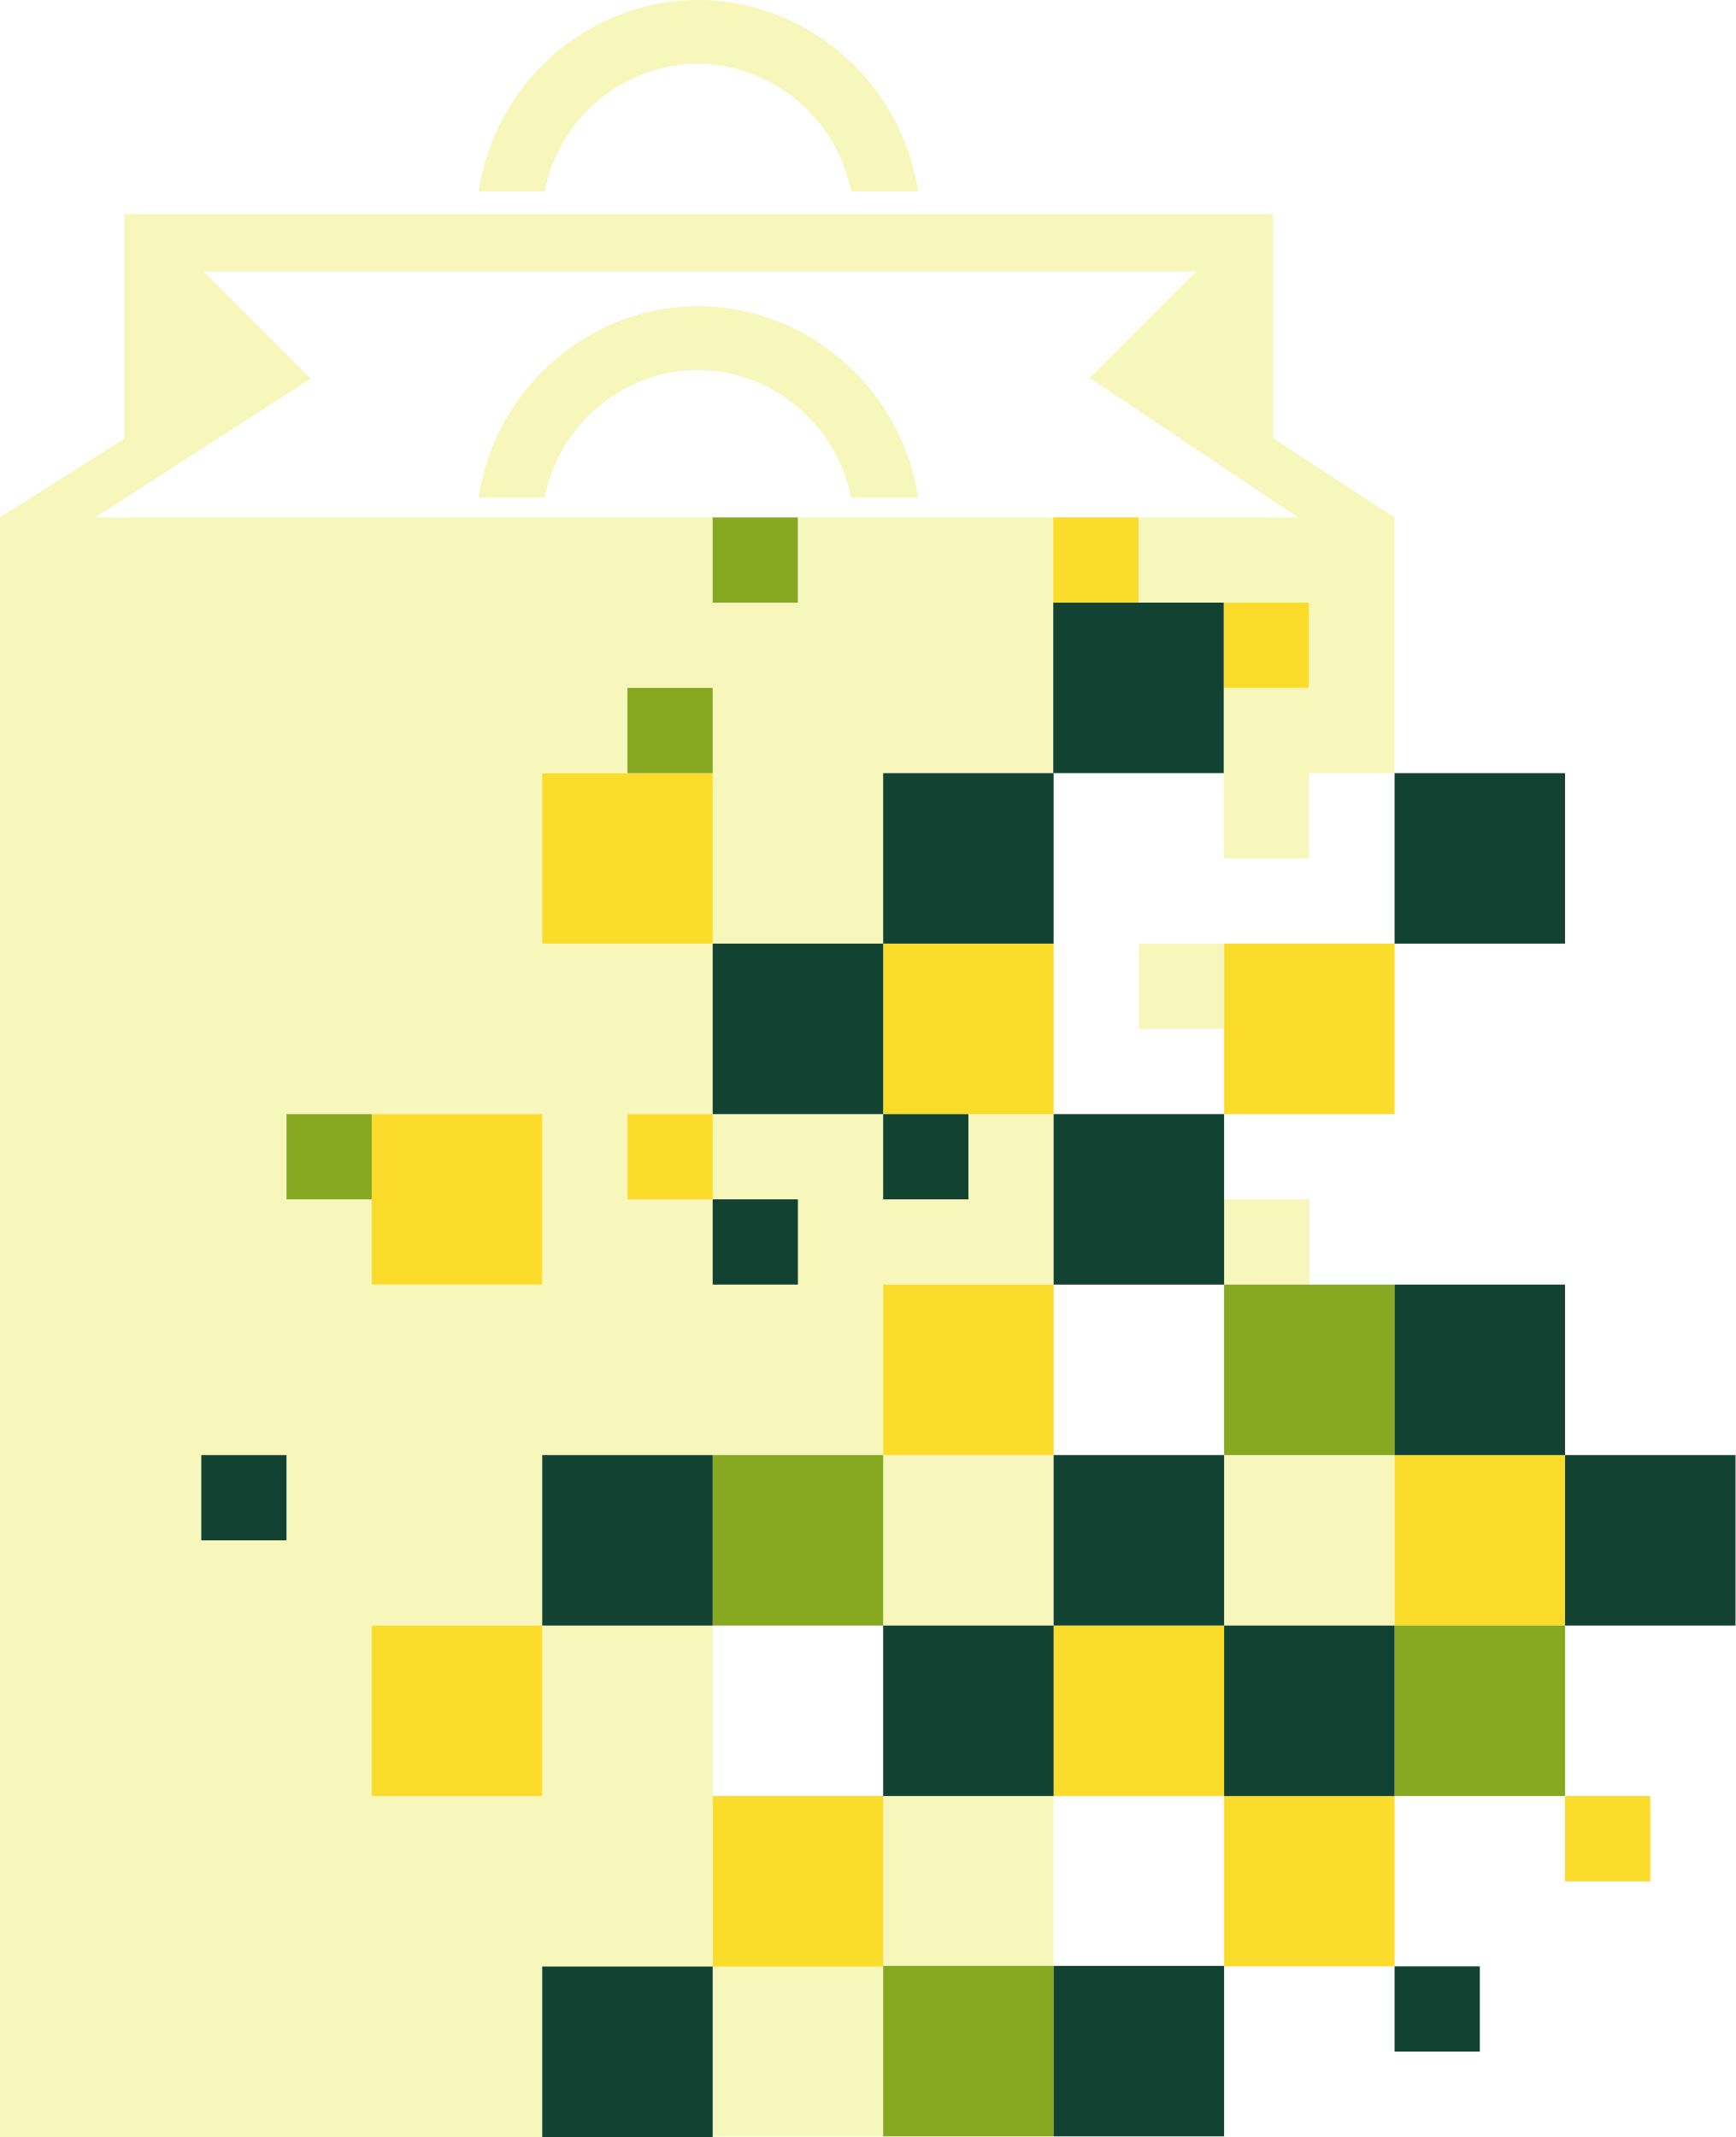
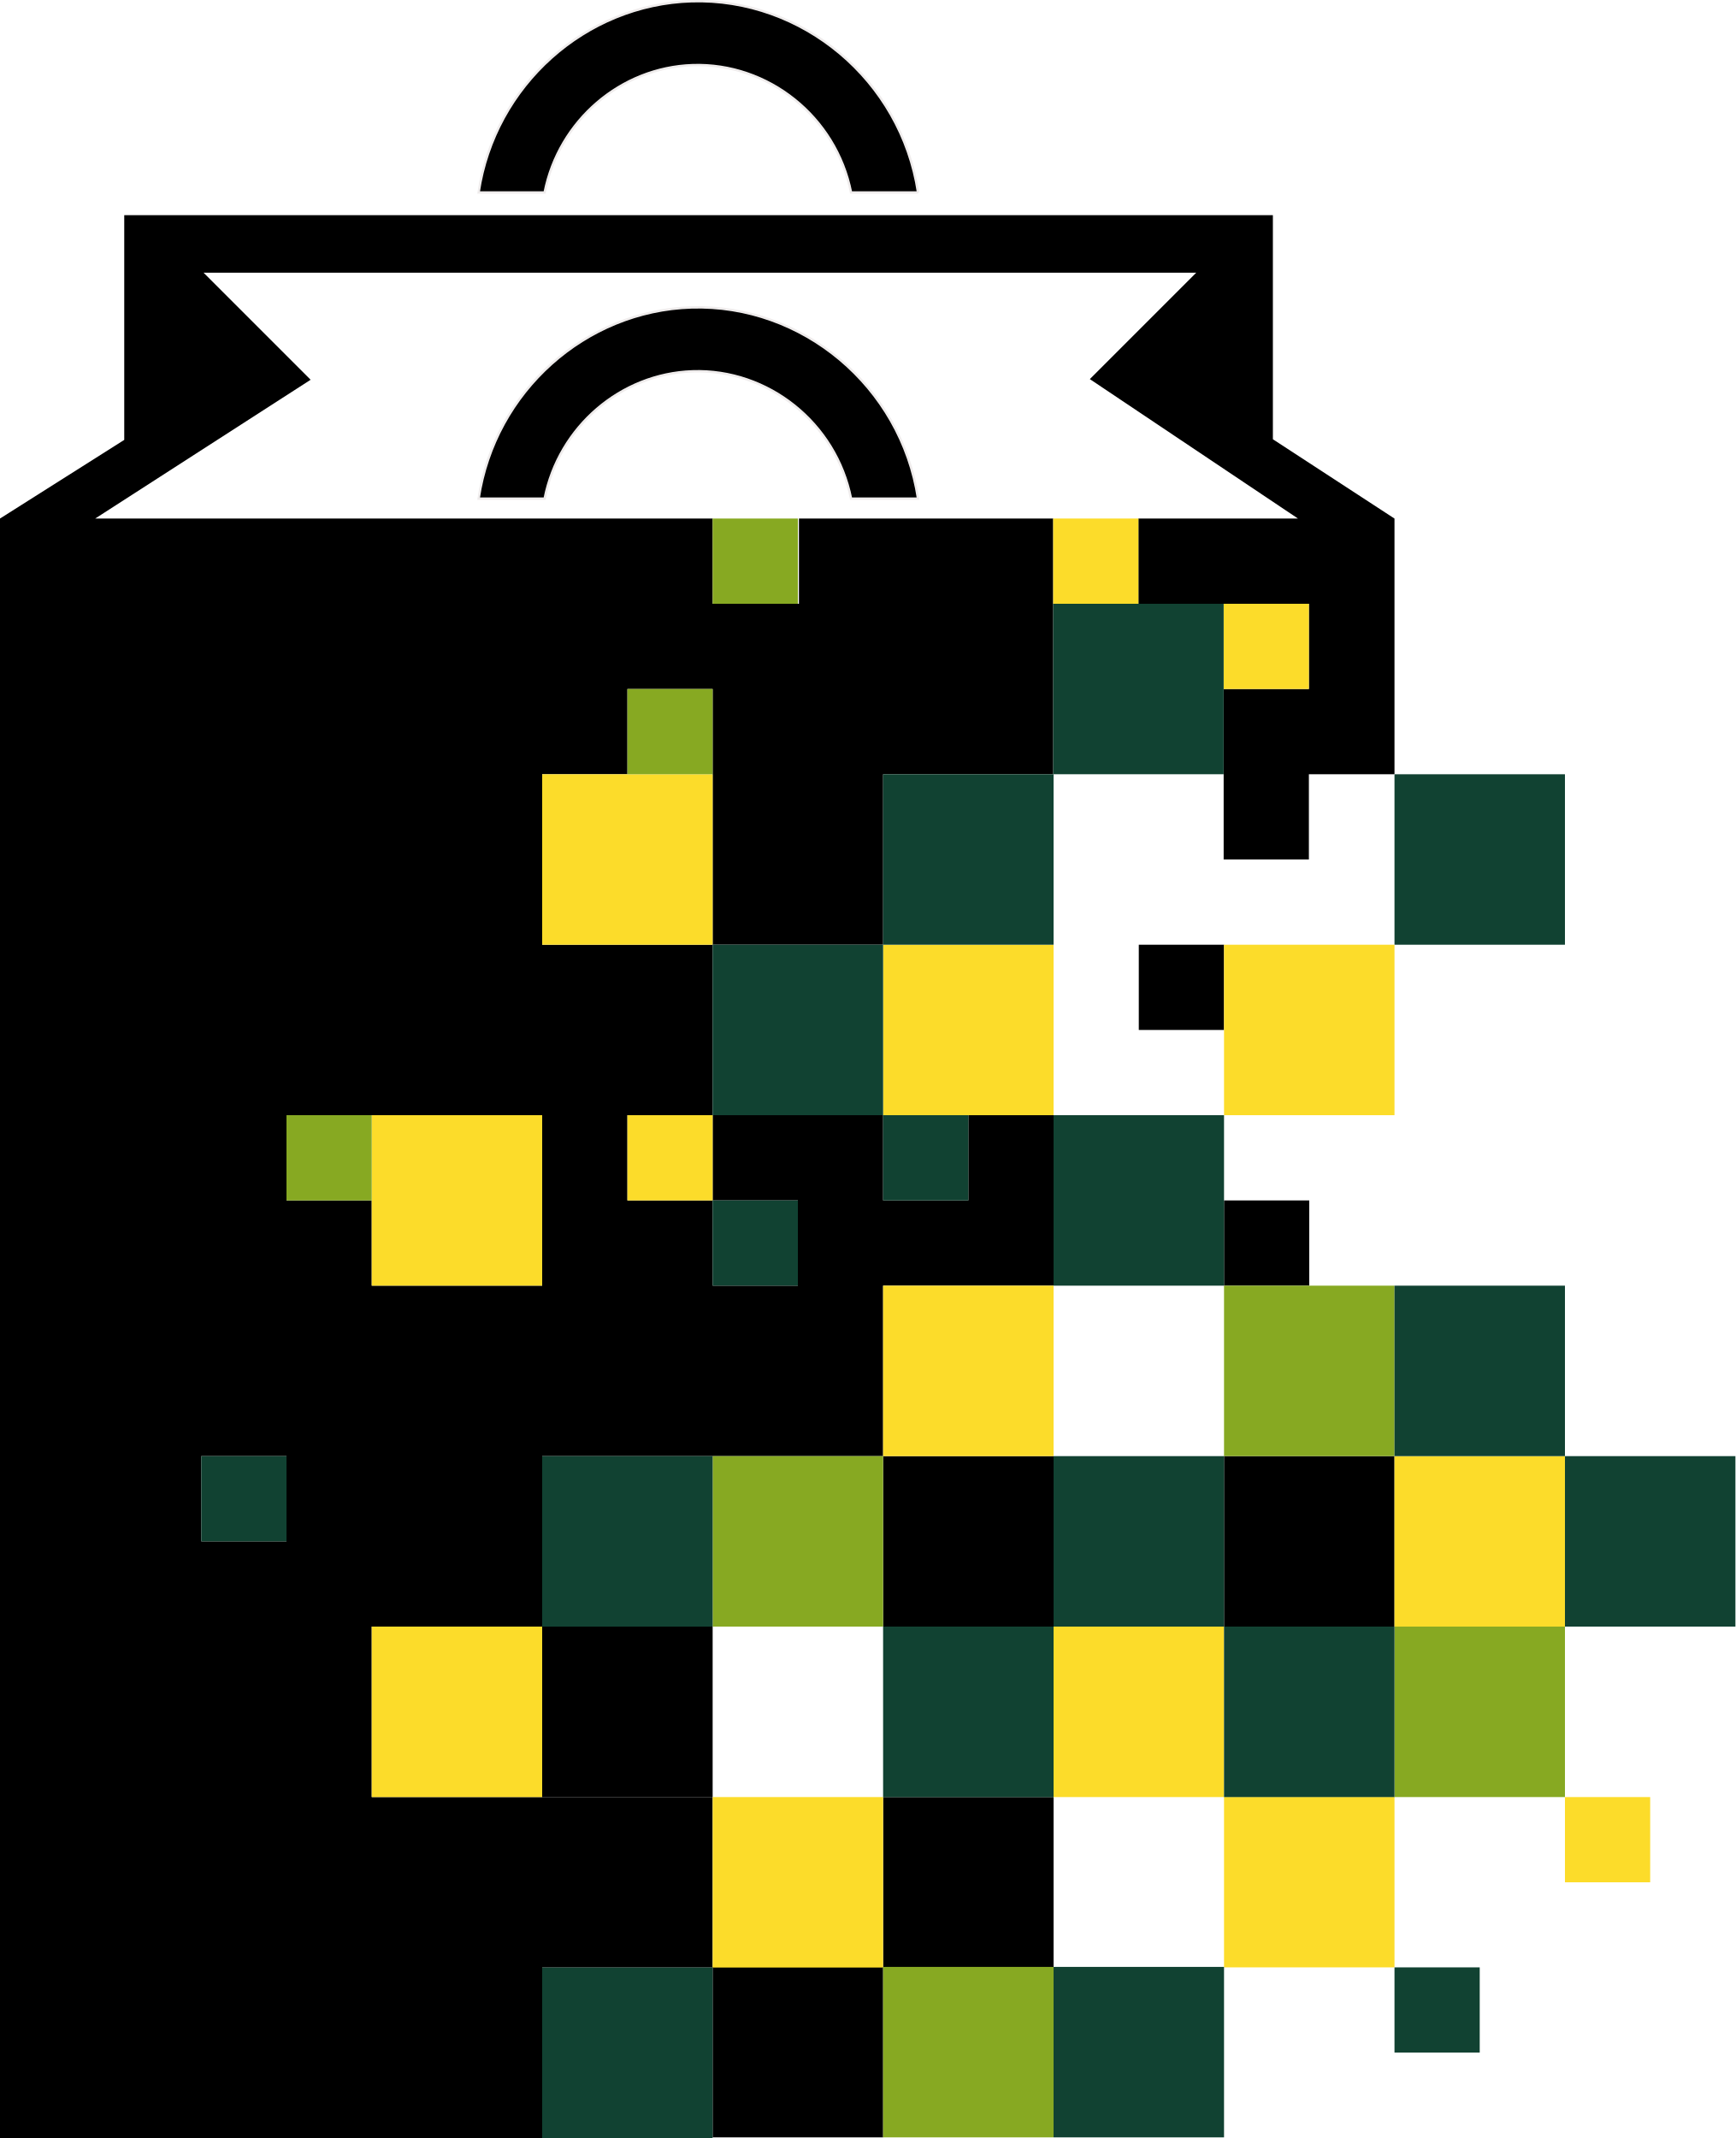
- <svg xmlns="http://www.w3.org/2000/svg" id="Layer_2" data-name="Layer 2" viewBox="0 0 737.08 907.54">
+ <svg xmlns="http://www.w3.org/2000/svg" id="Layer_2" data-name="Layer 2" viewBox="0 0 737.08 908.04">
  <defs>
    <style>
      .cls-1 {
-         fill: #f7f6bb;
+         stroke: #efecec;
+         stroke-miterlimit: 10;
      }

-       .cls-1, .cls-2, .cls-3, .cls-4 {
+       .cls-2, .cls-3, .cls-4, .cls-5 {
        stroke-width: 0px;
      }

-       .cls-2 {
+       .cls-3 {
        fill: #114232;
      }

-       .cls-3 {
+       .cls-4 {
        fill: #87a922;
      }

-       .cls-4 {
+       .cls-5 {
        fill: #fcdc2a;
      }
    </style>
  </defs>
  <g id="Logo_Green" data-name="Logo Green">
-     <g id="Box_BG" data-name="Box BG">
-       <g id="Handles">
-         <path class="cls-1" d="M389.91,211.28c-7.23-47.76-49.15-82.65-96.23-81.2-44.99,1.38-83.53,35.61-90.39,81.2h28.02c6.04-30.61,32.37-53.06,62.82-54.09,32.05-1.08,60.93,21.82,67.34,54.09h28.44Z" />
-         <path class="cls-1" d="M389.91,81.25C382.68,33.49,340.75-1.4,293.68.04c-44.99,1.38-83.53,35.61-90.39,81.2h28.02c6.04-30.61,32.37-53.06,62.82-54.09,32.05-1.08,60.93,21.82,67.34,54.09h28.44Z" />
-       </g>
-       <g>
-         <rect class="cls-1" x="483.68" y="400.74" width="36.2" height="36.2" />
-         <rect class="cls-1" x="519.88" y="509.34" width="36.2" height="36.2" />
-         <rect class="cls-1" x="375.08" y="617.94" width="72.4" height="72.4" />
-         <rect class="cls-1" x="375.08" y="762.74" width="72.4" height="72.4" />
-         <rect class="cls-1" x="519.88" y="617.94" width="72.4" height="72.4" />
-         <rect class="cls-1" x="302.68" y="834.87" width="72.4" height="72.4" />
-         <rect class="cls-1" x="230.28" y="690.34" width="72.4" height="72.4" />
-         <path class="cls-1" d="M540.63,186.05v-95.16H52.77v95.44L0,219.73v687.81h230.28v-72.4h72.4v-72.4h-144.8v-72.4h72.4v-72.4h144.8v-72.4h72.4v-72.4h-36.2v36.2h-36.2v-36.2h-72.4v36.2h36.2v36.2h-36.2v-36.2h-36.2v-36.2h36.2v-72.4h-72.4v-72.4h36.2v-36.2h36.2v108.6h72.4v-72.4h72.24v-108.6h-107.99v36.2h-36.65v-36.2H40.42l91.51-58.95-45.47-45.47h421.61l-45.19,45.19,88.42,59.23h-67.78v36.2h72.4v36.2h-36.2v72.4h36.2v-36.2h36.36v-108.6l-51.65-33.68ZM121.68,473.14h108.6v72.4h-72.4v-36.2h-36.2v-36.2ZM121.68,617.94v36.2h-36.2v-36.2h36.2Z" />
-       </g>
+     <g id="Handles">
+       <path class="cls-1" d="M389.91,211.78c-7.23-47.76-49.15-82.65-96.23-81.2-44.99,1.38-83.53,35.61-90.39,81.2h28.02c6.04-30.61,32.37-53.06,62.82-54.09,32.05-1.08,60.93,21.82,67.34,54.09h28.44Z" />
+       <path class="cls-1" d="M389.91,81.75C382.68,33.99,340.75-.9,293.68.54c-44.99,1.38-83.53,35.61-90.39,81.2h28.02c6.04-30.61,32.37-53.06,62.82-54.09,32.05-1.08,60.93,21.82,67.34,54.09h28.44Z" />
    </g>
+     <rect class="cls-2" x="483.68" y="401.24" width="36.2" height="36.2" />
+     <rect class="cls-2" x="519.88" y="509.84" width="36.2" height="36.2" />
+     <rect class="cls-2" x="375.08" y="618.44" width="72.4" height="72.4" />
+     <rect class="cls-2" x="375.08" y="763.24" width="72.4" height="72.4" />
+     <rect class="cls-2" x="519.88" y="618.44" width="72.4" height="72.4" />
+     <rect class="cls-2" x="302.68" y="835.37" width="72.4" height="72.4" />
+     <rect class="cls-2" x="230.28" y="690.84" width="72.4" height="72.4" />
+     <path class="cls-2" d="M540.63,186.55v-95.16H52.77v95.44L0,220.23v687.81h230.28v-72.4h72.4v-72.4h-144.8v-72.4h72.4v-72.4h144.8v-72.4h72.4v-72.4h-36.2v36.2h-36.2v-36.2h-72.4v36.2h36.2v36.2h-36.2v-36.2h-36.2v-36.2h36.2v-72.4h-72.4v-72.4h36.2v-36.2h36.2v108.6h72.4v-72.4h72.24v-108.6h-107.99v36.2h-36.65v-36.2H40.42l91.51-58.95-45.47-45.47h421.61l-45.19,45.19,88.42,59.23h-67.78v36.2h72.4v36.2h-36.2v72.4h36.2v-36.2h36.36v-108.6l-51.65-33.68ZM121.68,473.64h108.6v72.4h-72.4v-36.2h-36.2v-36.2ZM121.68,618.44v36.2h-36.2v-36.2h36.2Z" />
    <g id="Light_Boxes" data-name="Light Boxes">
-       <rect class="cls-4" x="447.32" y="219.73" width="36.2" height="36.2" />
-       <rect class="cls-4" x="519.72" y="255.93" width="36.2" height="36.2" />
-       <rect class="cls-4" x="230.28" y="328.34" width="72.4" height="72.4" />
-       <rect class="cls-4" x="375.08" y="400.74" width="72.4" height="72.4" />
-       <rect class="cls-4" x="519.88" y="400.74" width="72.4" height="72.4" />
-       <rect class="cls-4" x="266.48" y="473.14" width="36.2" height="36.2" />
-       <rect class="cls-4" x="157.88" y="473.14" width="72.4" height="72.4" />
-       <rect class="cls-4" x="375.08" y="545.54" width="72.4" height="72.4" />
-       <rect class="cls-4" x="592.28" y="617.94" width="72.4" height="72.4" />
-       <rect class="cls-4" x="447.48" y="690.34" width="72.4" height="72.4" />
-       <rect class="cls-4" x="519.88" y="762.67" width="72.4" height="72.4" />
-       <rect class="cls-4" x="664.68" y="762.74" width="36.2" height="36.2" />
-       <rect class="cls-4" x="302.68" y="762.74" width="72.4" height="72.4" />
-       <rect class="cls-4" x="157.88" y="690.34" width="72.4" height="72.4" />
+       <rect class="cls-5" x="447.32" y="220.23" width="36.2" height="36.2" />
+       <rect class="cls-5" x="519.72" y="256.43" width="36.2" height="36.2" />
+       <rect class="cls-5" x="230.28" y="328.84" width="72.4" height="72.4" />
+       <rect class="cls-5" x="375.08" y="401.24" width="72.4" height="72.4" />
+       <rect class="cls-5" x="519.88" y="401.24" width="72.4" height="72.4" />
+       <rect class="cls-5" x="266.48" y="473.64" width="36.2" height="36.2" />
+       <rect class="cls-5" x="157.88" y="473.64" width="72.4" height="72.4" />
+       <rect class="cls-5" x="375.08" y="546.04" width="72.4" height="72.4" />
+       <rect class="cls-5" x="592.28" y="618.44" width="72.4" height="72.4" />
+       <rect class="cls-5" x="447.48" y="690.84" width="72.4" height="72.4" />
+       <rect class="cls-5" x="519.88" y="763.17" width="72.4" height="72.4" />
+       <rect class="cls-5" x="664.68" y="763.24" width="36.2" height="36.2" />
+       <rect class="cls-5" x="302.68" y="763.24" width="72.4" height="72.4" />
+       <rect class="cls-5" x="157.88" y="690.84" width="72.4" height="72.4" />
    </g>
    <g id="Mid_Boxes" data-name="Mid Boxes">
-       <rect class="cls-3" x="302.68" y="219.73" width="36.2" height="36.2" />
-       <rect class="cls-3" x="121.68" y="473.14" width="36.2" height="36.2" />
-       <rect class="cls-3" x="519.88" y="545.54" width="72.4" height="72.4" />
-       <rect class="cls-3" x="302.68" y="617.94" width="72.4" height="72.4" />
-       <rect class="cls-3" x="375.08" y="834.87" width="72.4" height="72.4" />
-       <rect class="cls-3" x="592.28" y="690.34" width="72.4" height="72.4" />
-       <rect class="cls-3" x="266.48" y="292.13" width="36.2" height="36.2" />
+       <rect class="cls-4" x="302.68" y="220.23" width="36.2" height="36.2" />
+       <rect class="cls-4" x="121.68" y="473.64" width="36.2" height="36.2" />
+       <rect class="cls-4" x="519.88" y="546.04" width="72.4" height="72.4" />
+       <rect class="cls-4" x="302.68" y="618.44" width="72.4" height="72.4" />
+       <rect class="cls-4" x="375.08" y="835.37" width="72.4" height="72.4" />
+       <rect class="cls-4" x="592.28" y="690.84" width="72.4" height="72.4" />
+       <rect class="cls-4" x="266.48" y="292.63" width="36.2" height="36.2" />
    </g>
    <g id="Dark_Boxes" data-name="Dark Boxes">
-       <rect class="cls-2" x="447.32" y="255.93" width="72.4" height="72.4" />
-       <rect class="cls-2" x="375.08" y="328.34" width="72.4" height="72.4" />
-       <rect class="cls-2" x="302.68" y="400.74" width="72.4" height="72.4" />
-       <rect class="cls-2" x="447.48" y="473.14" width="72.4" height="72.4" />
-       <rect class="cls-2" x="375.08" y="473.14" width="36.2" height="36.2" />
-       <rect class="cls-2" x="302.68" y="509.34" width="36.2" height="36.2" />
-       <rect class="cls-2" x="85.48" y="617.94" width="36.2" height="36.2" />
-       <rect class="cls-2" x="230.28" y="617.94" width="72.4" height="72.4" />
-       <rect class="cls-2" x="447.48" y="617.94" width="72.4" height="72.4" />
-       <rect class="cls-2" x="375.08" y="690.34" width="72.4" height="72.4" />
-       <rect class="cls-2" x="519.88" y="690.34" width="72.4" height="72.4" />
-       <rect class="cls-2" x="664.68" y="617.94" width="72.4" height="72.4" />
-       <rect class="cls-2" x="230.28" y="835.14" width="72.4" height="72.4" />
-       <rect class="cls-2" x="447.48" y="834.87" width="72.4" height="72.4" />
-       <rect class="cls-2" x="592.28" y="835.07" width="36.2" height="36.2" />
-       <rect class="cls-2" x="592.28" y="545.54" width="72.4" height="72.4" />
-       <rect class="cls-2" x="592.28" y="328.34" width="72.4" height="72.4" />
+       <rect class="cls-3" x="447.32" y="256.43" width="72.4" height="72.4" />
+       <rect class="cls-3" x="375.08" y="328.84" width="72.4" height="72.4" />
+       <rect class="cls-3" x="302.68" y="401.24" width="72.4" height="72.4" />
+       <rect class="cls-3" x="447.48" y="473.64" width="72.4" height="72.4" />
+       <rect class="cls-3" x="375.08" y="473.64" width="36.2" height="36.2" />
+       <rect class="cls-3" x="302.68" y="509.84" width="36.2" height="36.2" />
+       <rect class="cls-3" x="85.48" y="618.44" width="36.2" height="36.2" />
+       <rect class="cls-3" x="230.28" y="618.44" width="72.4" height="72.4" />
+       <rect class="cls-3" x="447.48" y="618.44" width="72.4" height="72.4" />
+       <rect class="cls-3" x="375.08" y="690.84" width="72.4" height="72.4" />
+       <rect class="cls-3" x="519.88" y="690.84" width="72.4" height="72.4" />
+       <rect class="cls-3" x="664.68" y="618.44" width="72.4" height="72.4" />
+       <rect class="cls-3" x="230.28" y="835.64" width="72.4" height="72.4" />
+       <rect class="cls-3" x="447.48" y="835.37" width="72.4" height="72.4" />
+       <rect class="cls-3" x="592.28" y="835.57" width="36.2" height="36.2" />
+       <rect class="cls-3" x="592.28" y="546.04" width="72.4" height="72.4" />
+       <rect class="cls-3" x="592.28" y="328.84" width="72.4" height="72.4" />
    </g>
  </g>
</svg>
